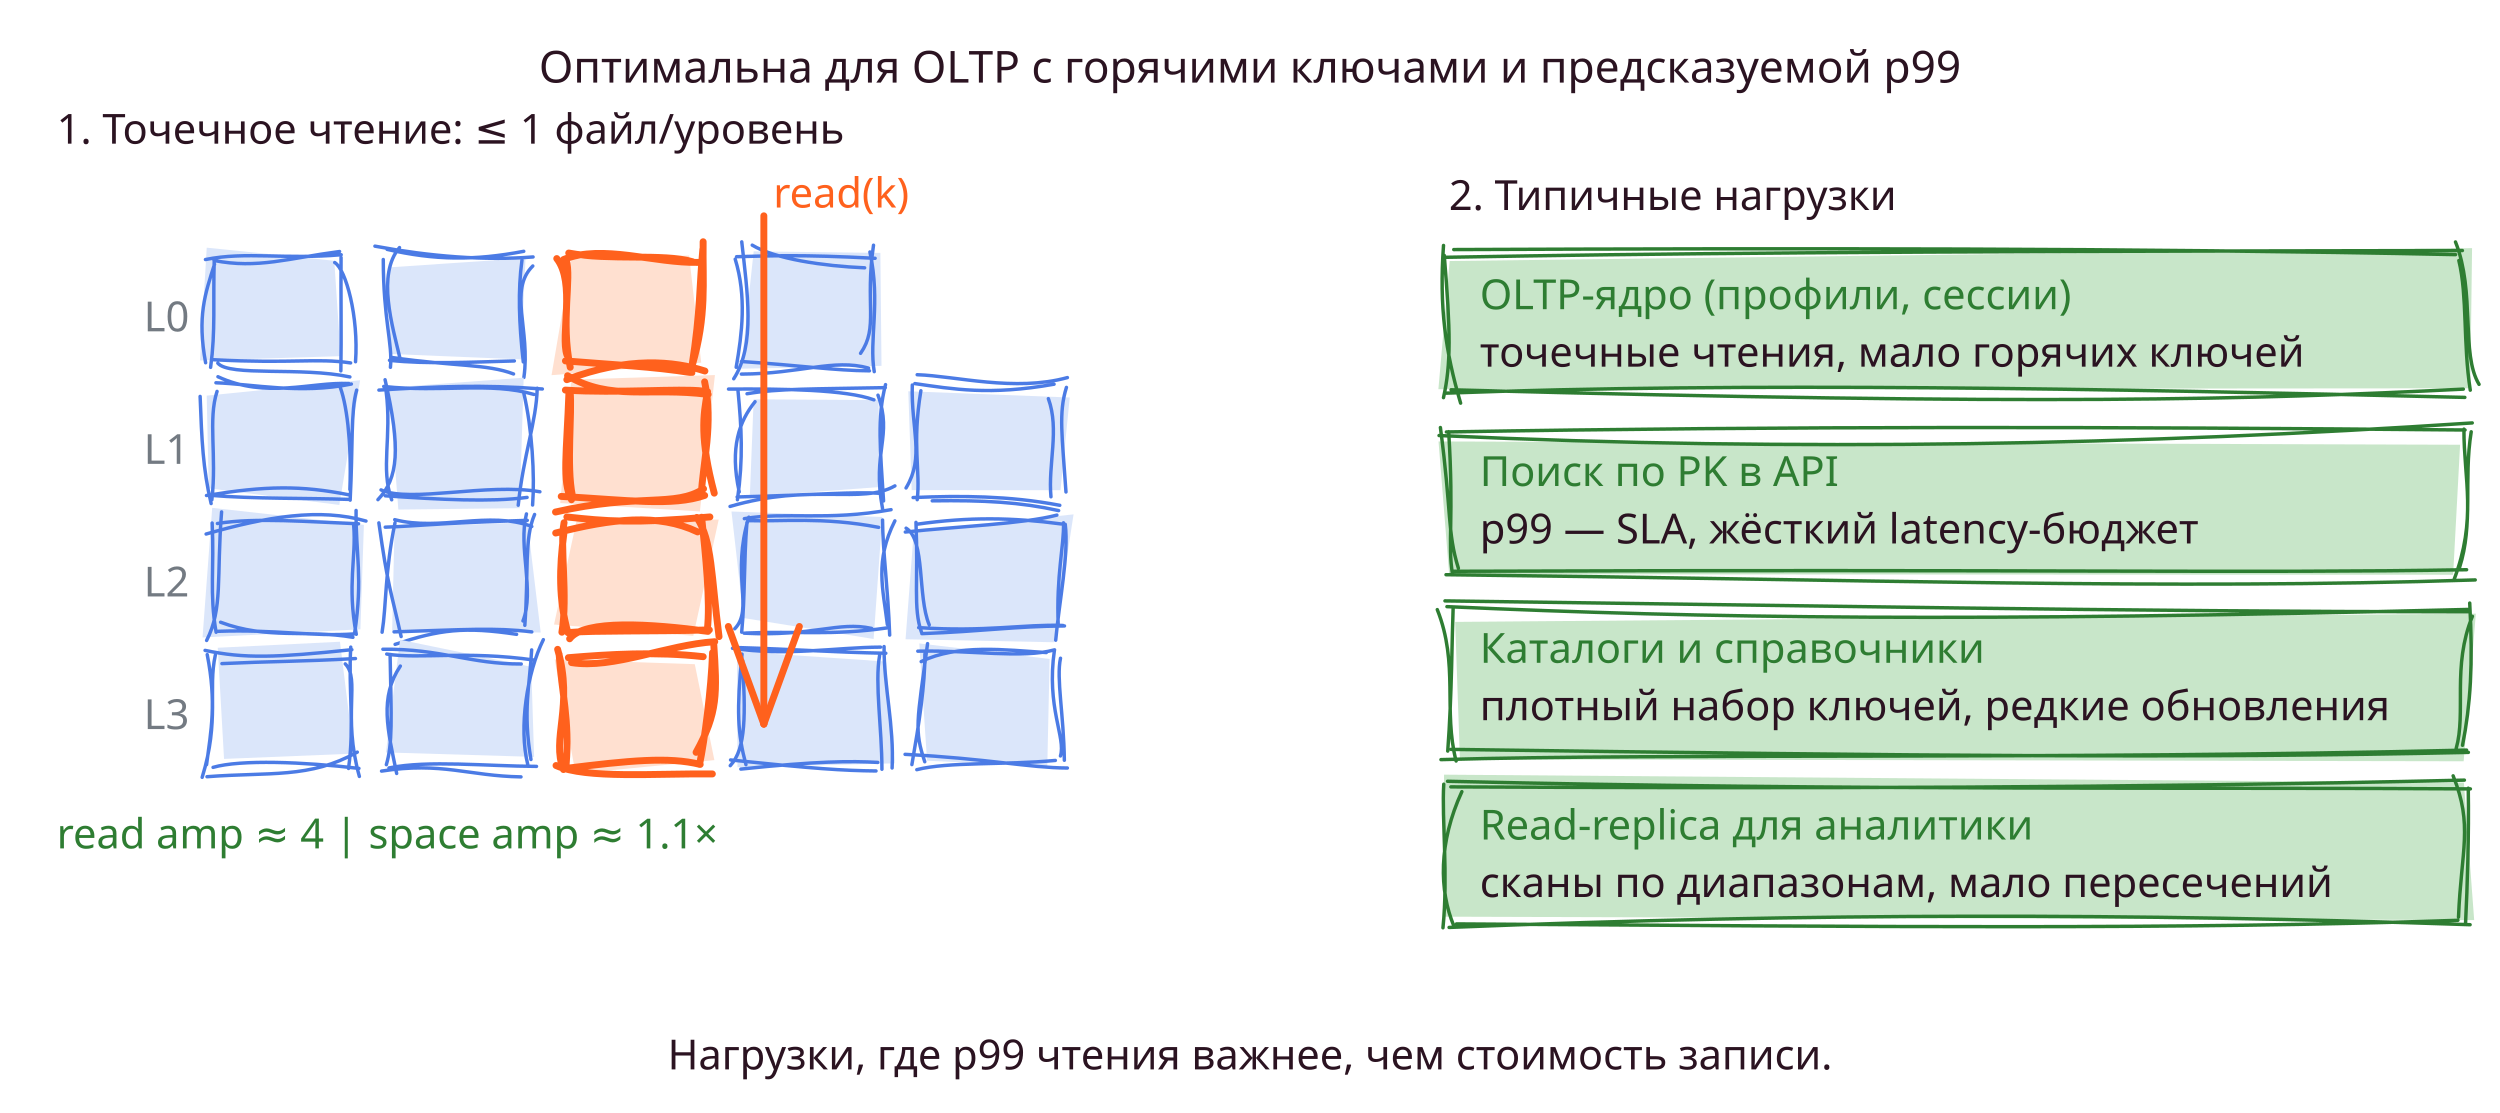
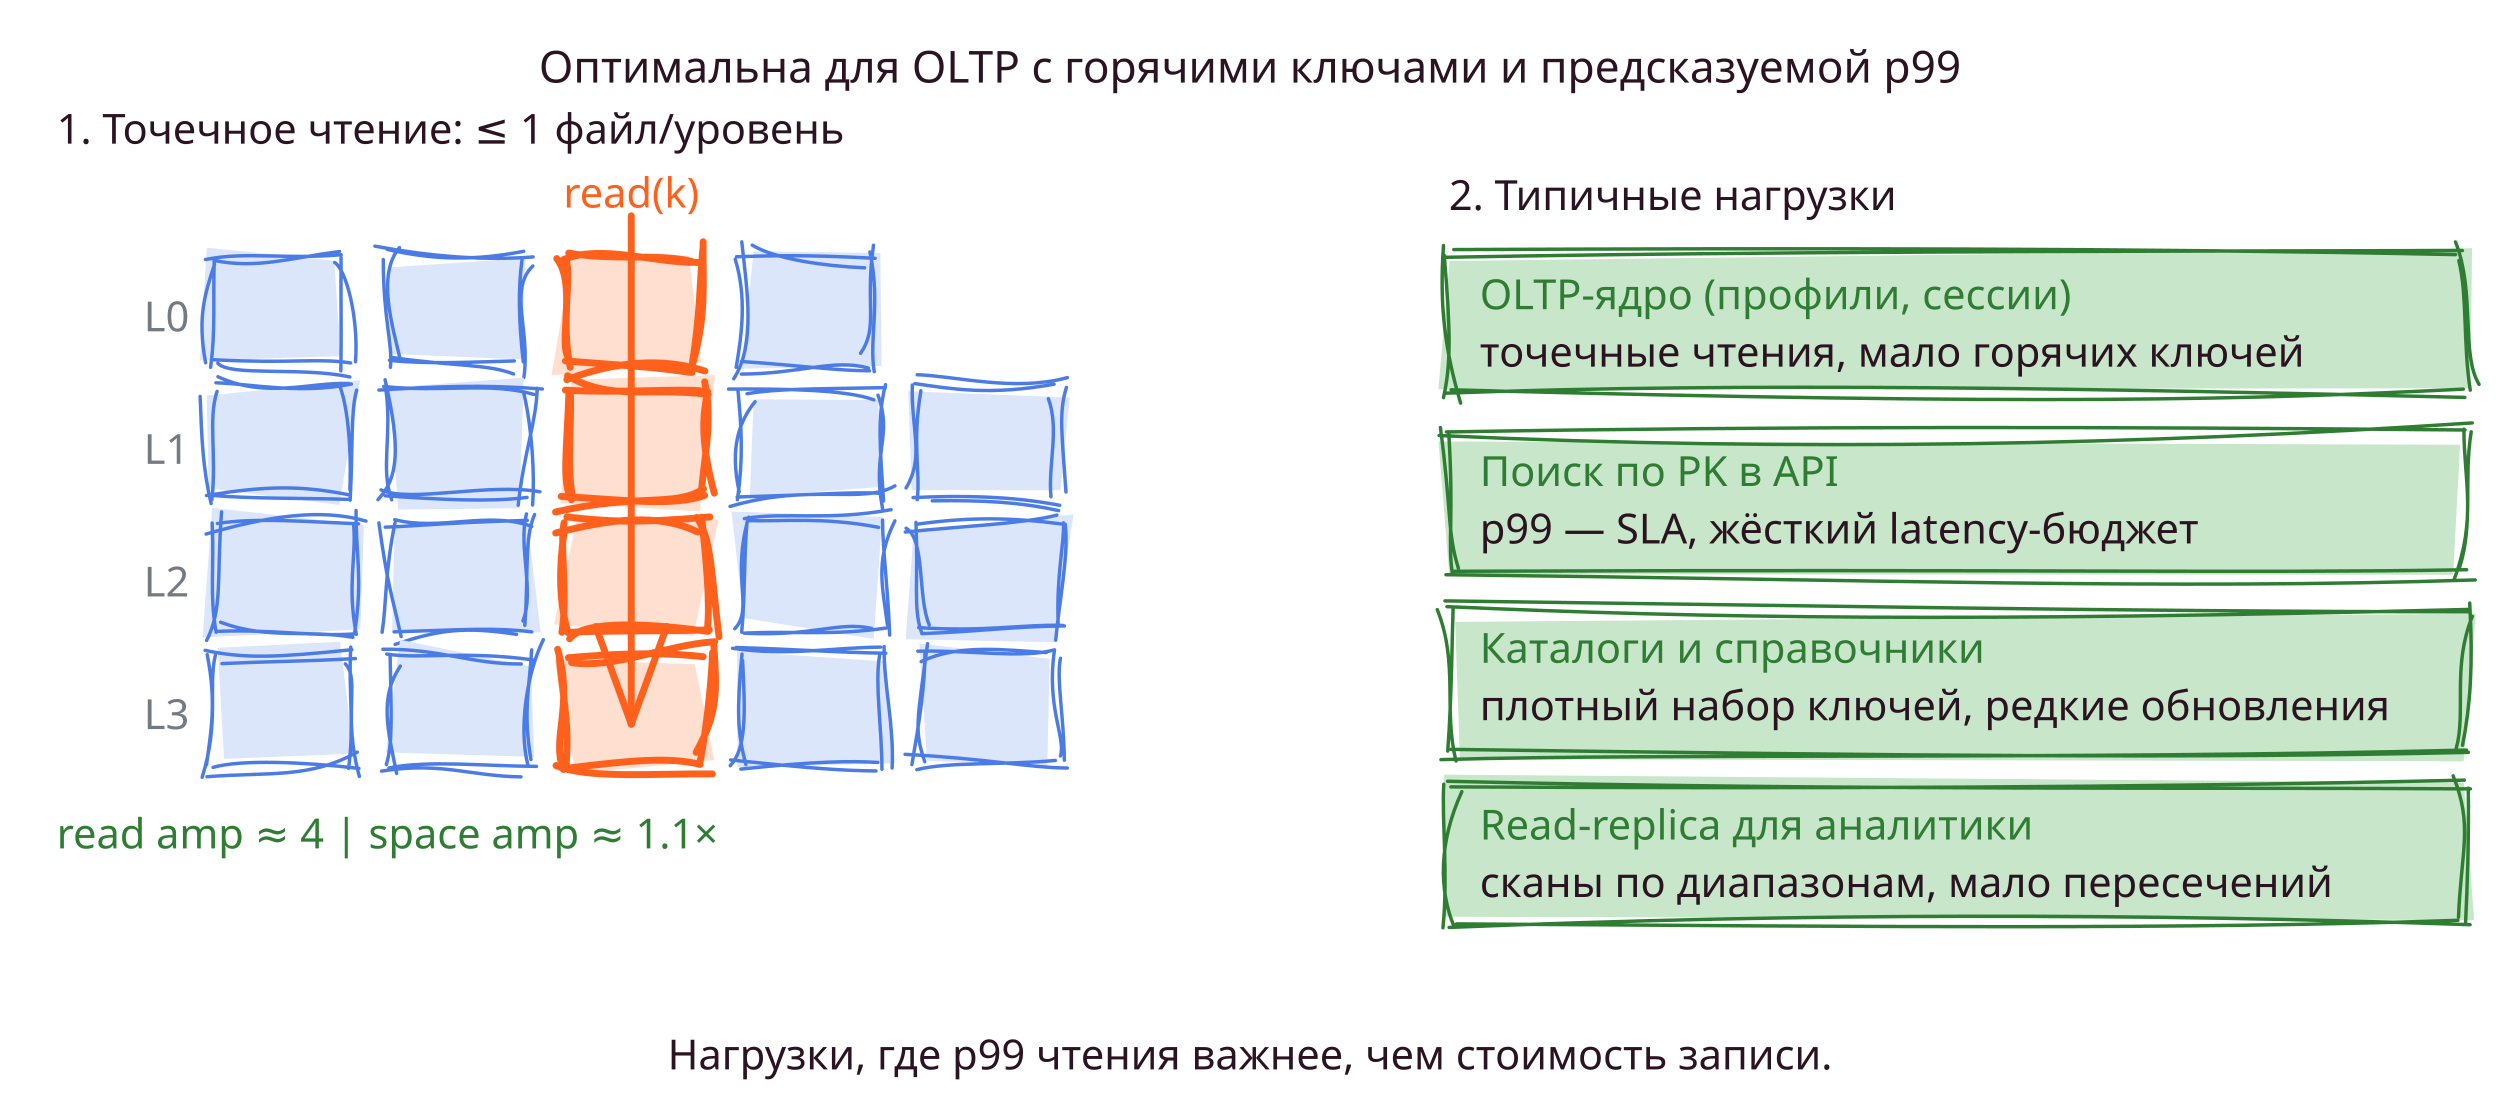
<svg xmlns="http://www.w3.org/2000/svg" version="1.1" viewBox="0 0 722.128 321.277" width="722.128" height="321.277">
  <defs>
    <style>
      @font-face {
        font-family: "Virgil";
        src: url("https://excalidraw.com/Virgil.woff2");
      }
      @font-face {
        font-family: "Cascadia";
        src: url("https://excalidraw.com/Cascadia.woff2");
      }
    </style>
  </defs>
  <rect x="0" y="0" width="722.128" height="321.277" fill="transparent" />
  <g transform="translate(10 10) rotate(0 351.0638 8.93617)">
    <text x="351.064" y="8.9" dominant-baseline="central" font-family="Cascadia, sans-serif" font-size="12.766px" fill="#2B1321" text-anchor="middle" style="white-space: pre;" direction="ltr">Оптимальна для OLTP с горячими ключами и предсказуемой p99</text>
  </g>
  <g transform="translate(16.38298 29.14894) rotate(0 172.3404 7.659574)">
    <text x="0" y="7.7" dominant-baseline="central" font-family="Cascadia, sans-serif" font-size="12px" fill="#2B1321" text-anchor="start" style="white-space: pre;" direction="ltr">1. Точечное чтение: ≤ 1 файл/уровень</text>
  </g>
  <g transform="translate(16.38298 84.04255) rotate(0 19.14894 7.021277)">
    <text x="38.298" y="7.0" dominant-baseline="central" font-family="Cascadia, sans-serif" font-size="12px" fill="#737A82" text-anchor="end" style="white-space: pre;" direction="ltr">L0</text>
  </g>
  <g stroke-linecap="round" transform="translate(61.06383 73.82979) rotate(0 19.14894 15.95745)">
    <path d="M-1.35 -2.29 L35.49 1.49 L37.33 29.05 L-3.29 30.28" stroke="none" stroke-width="0" fill="#DBE6FA" />
    <path d="M0.75 1.41 C13.35 3.91, 22.32 0.73, 37.02 -1.18 M-1.72 1.14 C9.94 -1.24, 21.3 1.17, 37.49 -0.25 M35.62 2 C38.86 3.99, 42.57 17.68, 41.63 30.66 M37.45 0.55 C37.36 11.57, 37.59 23.4, 37.39 33.3 M40 35.05 C26.03 32.05, 5.16 35.03, 1.85 31.07 M40.21 31 C30.08 29.53, 23.59 31.28, 0.63 30.08 M-1.67 30.95 C-4.15 17.64, -1.82 11.01, 0.9 2.5 M-0.23 32.28 C1.22 21.77, 0.45 13.49, 0.82 1.17" stroke="#4B7BE5" stroke-width="1" fill="none" />
  </g>
  <g stroke-linecap="round" transform="translate(112.1277 73.82979) rotate(0 19.14894 15.95745)">
    <path d="M0.25 3.4 L39.67 0.74 L38.34 29.98 L0.42 28.41" stroke="none" stroke-width="0" fill="#DBE6FA" />
    <path d="M-3.83 -2.73 C12.08 0.25, 28.08 1.5, 41.85 0.39 M-0.31 -1.8 C13.33 1.35, 24.92 1.49, 39.16 -1.24 M41.77 3 C34.66 10.03, 41.15 21.35, 39.2 35.19 M38.64 1.35 C37.45 10.11, 37.77 19.47, 39.02 30.7 M36.21 34.19 C28.61 31.27, 19.35 32.07, 1.2 29.45 M36.44 30.43 C23.92 30.77, 11.15 31.42, 0.38 30.25 M3.45 29.83 C1.24 20.37, -3.36 5.41, 3.27 -2.32 M0.65 32.27 C1.33 25.46, -1.41 18.51, -1.42 1.13" stroke="#4B7BE5" stroke-width="1" fill="none" />
  </g>
  <g stroke-linecap="round" transform="translate(163.1915 73.82979) rotate(0 19.14894 15.95745)">
    <path d="M1.85 1.09 L35.85 -0.02 L39.36 30.92 L-3.88 34.54" stroke="none" stroke-width="0" fill="#FFE0D0" />
    <path d="M-0.4 1.13 C10.8 -3.4, 25.84 2.27, 38.67 1.96 M1.09 -0.74 C12.72 1.48, 28.53 -0.67, 36.84 1.77 M39.91 -4 C39.74 8.07, 41 17.02, 36.76 31.71 M39.83 -1.85 C38.82 8.65, 39.24 15.55, 36.65 32.11 M40.42 33.34 C31.53 30.48, 18.21 29.1, 0.54 35.84 M36.66 33.85 C25.41 32, 14.02 31.57, 0.14 30.42 M0.57 28.7 C-1.36 23.1, 3.11 7.82, -2.37 0.86 M1.52 32.26 C-1.28 18.78, 2 6.77, 0.34 1.08" stroke="#FF611D" stroke-width="2" fill="none" />
  </g>
  <g stroke-linecap="round" transform="translate(214.2553 73.82979) rotate(0 19.14894 15.95745)">
    <path d="M3.44 -1.23 L40.04 -0.78 L40.37 31.85 L-0.18 32.67" stroke="none" stroke-width="0" fill="#DBE6FA" />
    <path d="M3.03 -3.02 C9.52 0.94, 23.6 3.04, 35.5 3.53 M-1.5 0.32 C8.46 0.07, 16.83 -0.35, 38.52 0.78 M38.06 -3 C35.55 14.1, 39.57 20.69, 34.32 28.23 M37.02 -1.04 C40.19 13.58, 36.7 24.39, 38.27 33.52 M36.63 32.49 C26.45 29.69, 17.08 34.14, -0.11 34.23 M36.89 33.28 C26.9 33.23, 16.89 31.71, -0.11 30.59 M-2.32 35.58 C4.03 25.83, 1.57 10.22, 0 -3.97 M-1.61 32.26 C0.1 22.47, 1.42 11.79, -1.89 1.03" stroke="#4B7BE5" stroke-width="1" fill="none" />
  </g>
  <g transform="translate(16.38298 122.3404) rotate(0 19.14894 7.021277)">
    <text x="38.298" y="7.0" dominant-baseline="central" font-family="Cascadia, sans-serif" font-size="12px" fill="#737A82" text-anchor="end" style="white-space: pre;" direction="ltr">L1</text>
  </g>
  <g stroke-linecap="round" transform="translate(61.06383 112.1277) rotate(0 20.42553 15.95745)">
    <path d="M-1.36 2.15 L42.95 -2.29 L36.95 33.73 L-0.77 28.93" stroke="none" stroke-width="0" fill="#DBE6FA" />
    <path d="M1.89 -3.31 C15.82 3.19, 28.84 -1.86, 39.7 -1.34 M1.31 -1.56 C12.02 -1.2, 25.61 1.82, 40.43 -1.2 M36.91 -0.99 C38.99 3.8, 40.54 15.27, 40 29.28 M41.96 0.56 C40.21 6.66, 40.91 16.54, 40.08 32.34 M39.61 30.78 C25.97 28.07, 15.6 28.17, -1.42 31 M39.89 32.13 C27.85 31.71, 12 32.02, -0.59 30.92 M-0.08 33.32 C-2.46 23.28, -2.78 15.03, -3.26 2.38 M0.13 32.24 C1.6 19.49, -1.04 9.07, 1.63 0.93" stroke="#4B7BE5" stroke-width="1" fill="none" />
  </g>
  <g stroke-linecap="round" transform="translate(112.1277 112.1277) rotate(0 20.42553 15.95745)">
    <path d="M0.24 -0.17 L39.14 -3.04 L37.97 34.66 L2.93 35.06" stroke="none" stroke-width="0" fill="#DBE6FA" />
    <path d="M-2.68 0.55 C14.54 -0.49, 26.6 -1.11, 44.53 0.23 M-1.29 -0.5 C15.52 1.35, 29.45 -1.91, 42.11 1.81 M43.05 0.01 C42.8 9.84, 39.11 18.94, 37.56 33.8 M39.15 1.36 C41.58 11.59, 42.37 25.38, 41.71 33.75 M43.82 29.92 C28.81 27.28, 6.3 33.21, -2.07 29.38 M40.12 31.55 C29.46 32.95, 15.12 32.18, -0.84 31.09 M-2.96 32.2 C2.93 26.01, 3.68 17.43, -0.9 -2.44 M1.01 32.24 C-2.28 23.18, 1.1 14.1, -0.6 0.89" stroke="#4B7BE5" stroke-width="1" fill="none" />
  </g>
  <g stroke-linecap="round" transform="translate(163.1915 112.1277) rotate(0 20.42553 15.95745)">
    <path d="M1.84 -2.48 L43.32 -3.8 L38.98 35.6 L-1.37 33.19" stroke="none" stroke-width="0" fill="#FFE0D0" />
    <path d="M0.75 -3.6 C13.26 3.83, 24.36 -0.37, 41.35 1.8 M0.12 0.55 C15.02 1.53, 33.28 -0.01, 39.79 0.83 M41.2 1.01 C39.88 7.87, 38.96 14.61, 43.12 30.32 M40.34 -1.83 C42.95 10.13, 39.84 21.45, 39.34 31.16 M40.03 29.07 C31.82 34.49, 21.35 30.25, -2.73 35.77 M40.35 30.98 C31.08 34.19, 18.24 32.33, -1.08 31.26 M2.15 31.07 C0.33 22.36, 2.15 7.07, 1.47 0.73 M1.88 32.23 C-0.9 26.88, 0.51 19.12, 1.16 0.84" stroke="#FF611D" stroke-width="2" fill="none" />
  </g>
  <g stroke-linecap="round" transform="translate(214.2553 112.1277) rotate(0 20.42553 15.95745)">
    <path d="M3.44 3.21 L39.5 3.44 L40 28.54 L2.33 31.32" stroke="none" stroke-width="0" fill="#DBE6FA" />
    <path d="M-3.82 0.26 C11.98 0.15, 30.12 0.38, 38.18 3.37 M1.53 1.61 C10.35 0.08, 20.78 0.26, 41.47 -0.16 M39.35 2.02 C43.69 13.91, 37.54 18.28, 40.68 34.84 M41.53 -1.03 C39.04 8.67, 40.02 17.53, 40.96 32.57 M44.24 28.22 C34.66 33.7, 20.05 27.28, -3.38 34.16 M40.57 30.4 C32.7 29.8, 21.36 30.86, -1.33 31.42 M-0.73 29.95 C-3.56 17.09, -0.66 9.48, 3.84 3.91 M-1.25 32.22 C0.49 20.19, -0.08 11.38, -1.08 0.79" stroke="#4B7BE5" stroke-width="1" fill="none" />
  </g>
  <g stroke-linecap="round" transform="translate(265.3191 112.1277) rotate(0 20.42553 15.95745)">
    <path d="M-2.96 0.89 L43.68 2.69 L41.01 29.47 L-1.97 29.45" stroke="none" stroke-width="0" fill="#DBE6FA" />
    <path d="M-0.39 -3.89 C10.7 -3.53, 27.88 1.13, 43 -3.06 M-1.07 -1.33 C9.86 0.26, 20.61 2.17, 39.15 -1.15 M37.5 3.02 C40.77 11.95, 37.38 21.95, 38.25 31.37 M42.72 -0.23 C40.41 7.22, 41.49 13.6, 42.59 29.98 M40.46 35.36 C29.5 32.91, 18.76 32.32, 3.96 32.54 M40.8 33.83 C26.14 31.04, 12.14 31.01, -1.57 31.59 M-3.61 28.82 C1.84 19.81, -2.2 11.88, -1.8 -0.91 M-0.38 32.21 C0.6 23.89, -1.94 16.4, 0.68 0.74" stroke="#4B7BE5" stroke-width="1" fill="none" />
  </g>
  <g transform="translate(16.38298 160.6383) rotate(0 19.14894 7.021277)">
    <text x="38.298" y="7.0" dominant-baseline="central" font-family="Cascadia, sans-serif" font-size="12px" fill="#737A82" text-anchor="end" style="white-space: pre;" direction="ltr">L2</text>
  </g>
  <g stroke-linecap="round" transform="translate(61.06383 150.4255) rotate(0 20.42553 15.95745)">
    <path d="M0.23 -3.73 L44.05 1.18 L43.04 31.35 L-2.56 33.71" stroke="none" stroke-width="0" fill="#DBE6FA" />
    <path d="M-1.53 3.83 C16.15 -1.25, 31.4 -3.74, 44.65 0.08 M1.74 0.79 C12.86 -1, 28.28 0.34, 42.5 0.87 M41.79 -2.98 C41.66 9.64, 43.81 16.53, 41.37 32.41 M41.1 1.38 C41.88 10.68, 39.14 18.52, 41.85 32.79 M40.88 33.66 C27.18 31.33, 16.17 34.39, 2.66 29.31 M41.25 32.68 C29.38 33.53, 18.38 31.33, 1.94 31.93 M-1.38 34.57 C3.35 25.27, 1.45 16.69, 2.94 -2.56 M1.36 32.2 C-0.62 20.9, 0.88 13.68, 0.21 0.65" stroke="#4B7BE5" stroke-width="1" fill="none" />
  </g>
  <g stroke-linecap="round" transform="translate(112.1277 150.4255) rotate(0 20.42553 15.95745)">
    <path d="M1.83 1.95 L40.23 0.42 L44.06 32.28 L1.14 31.84" stroke="none" stroke-width="0" fill="#DBE6FA" />
    <path d="M1.89 -0.32 C14.87 3.07, 29.16 -2.99, 41.48 1.65 M-0.85 1.85 C8.19 1.54, 15.78 0.61, 40.18 -0.12 M39.94 -1.98 C37.47 7.68, 42.38 20.2, 38.93 28.93 M42.29 -1.82 C39.25 5.23, 40.6 14.59, 39.47 30.2 M37.09 32.8 C22.03 30.54, 14.87 31.43, 2 35.7 M41.48 32.1 C30.99 30.77, 21.5 31.48, 1.7 32.09 M3.74 33.44 C0.74 20, -0.09 19.09, -2.69 0.61 M-1.76 32.19 C-0.51 24.6, -0.98 14.71, 1.97 0.6" stroke="#4B7BE5" stroke-width="1" fill="none" />
  </g>
  <g stroke-linecap="round" transform="translate(163.1915 150.4255) rotate(0 20.42553 15.95745)">
    <path d="M3.43 -0.36 L44.41 -0.34 L37.07 33.22 L-3.16 29.97" stroke="none" stroke-width="0" fill="#FFE0D0" />
    <path d="M-2.68 3.54 C13.59 -0.61, 26.92 -2.24, 38.31 3.22 M0.55 -1.1 C11.7 0.09, 19.61 0.89, 41.86 -1.11 M38.08 -0.97 C42.55 5.72, 42.23 15.87, 44.5 33.46 M39.48 -1.02 C40.62 10.15, 42.07 23.43, 41.1 31.61 M41.3 31.95 C24.87 29.75, 5.58 28.46, 1.35 34.09 M41.7 31.53 C24.44 32.01, 8.28 31.64, 1.45 32.26 M0.86 32.32 C-1.87 22.73, -1.62 13.5, -0.33 3.79 M-0.89 32.19 C0.88 21.91, -1.57 6.97, -0.26 0.55" stroke="#FF611D" stroke-width="2" fill="none" />
  </g>
  <g stroke-linecap="round" transform="translate(214.2553 150.4255) rotate(0 20.42553 15.95745)">
    <path d="M-2.97 -2.68 L40.59 -1.09 L38.09 34.15 L0.55 28.1" stroke="none" stroke-width="0" fill="#DBE6FA" />
    <path d="M0.75 -0.61 C12.31 -2.65, 24.68 0.14, 43.13 -3.21 M1.96 -0.04 C11.2 0.28, 23.44 -1.21, 39.54 1.9 M44.23 0.03 C38.35 11.76, 40.8 19.54, 42.06 29.98 M40.67 -0.21 C40.71 8.69, 42.26 19.51, 42.73 33.02 M37.51 31.09 C27.88 28.96, 20.62 33.5, 0.69 32.47 M41.93 30.95 C26.06 33.25, 15.4 31.79, 1.21 32.43 M-2.02 31.19 C3.53 25.46, -3.16 15.9, 2.04 -1.04 M-0.02 32.18 C0.99 21.61, 0.57 11.99, 1.5 0.5" stroke="#4B7BE5" stroke-width="1" fill="none" />
  </g>
  <g stroke-linecap="round" transform="translate(265.3191 150.4255) rotate(0 20.42553 15.95745)">
    <path d="M-1.37 3.01 L44.78 -1.85 L39.1 35.09 L-3.75 34.23" stroke="none" stroke-width="0" fill="#DBE6FA" />
    <path d="M-3.82 3.25 C11.03 1.67, 30.44 0.89, 39.96 -1.64 M-0.64 1.02 C14.7 -1.17, 27.28 -0.94, 41.22 0.92 M42.38 1.03 C43.44 9.8, 40.65 23.21, 39.62 34.5 M41.87 0.59 C42.08 7.23, 39.72 15.58, 40.36 30.43 M41.72 30.24 C30.72 29.81, 19.33 32.17, 0.04 30.86 M42.16 30.38 C27.67 30.49, 18.52 31.95, 0.96 32.6 M3.09 30.07 C-0.36 21.8, 2.03 5.54, -3.59 2.14 M0.85 32.17 C-1.62 25.31, -0.02 17.01, -0.74 0.46" stroke="#4B7BE5" stroke-width="1" fill="none" />
  </g>
  <g transform="translate(16.38298 198.9362) rotate(0 19.14894 7.021277)">
    <text x="38.298" y="7.0" dominant-baseline="central" font-family="Cascadia, sans-serif" font-size="12px" fill="#737A82" text-anchor="end" style="white-space: pre;" direction="ltr">L3</text>
  </g>
  <g stroke-linecap="round" transform="translate(61.06383 188.7234) rotate(0 20.42553 15.95745)">
    <path d="M1.83 -1.62 L37.14 -3.36 L41.13 28.96 L3.65 30.49" stroke="none" stroke-width="0" fill="#DBE6FA" />
    <path d="M3.04 2.96 C16.48 2.31, 25.96 2.38, 41.61 1.5 M-1.83 -0.86 C9.54 1.56, 18.61 1.24, 40.57 -1.06 M38.67 3.04 C43.05 7.49, 37.79 17.79, 42.74 35.55 M40.25 -1.8 C39.54 10.7, 41.37 20.5, 39.61 33.25 M42.14 28.53 C28.4 36.23, 16.74 34.24, -1.27 35.63 M42.61 33.23 C26.74 31.34, 8.42 30.63, 0.48 32.93 M-2.67 35.81 C2.43 19.26, -1.05 10.34, 1.14 0.49 M-1.4 32.16 C-0.12 22.32, 1.53 14.29, -1.21 0.36" stroke="#4B7BE5" stroke-width="1" fill="none" />
  </g>
  <g stroke-linecap="round" transform="translate(112.1277 188.7234) rotate(0 20.42553 15.95745)">
    <path d="M3.43 -3.93 L41.32 3.89 L42.15 29.9 L-0.65 28.62" stroke="none" stroke-width="0" fill="#DBE6FA" />
    <path d="M-1.53 -1.19 C15.2 -1.37, 23.72 3.13, 38.43 3.07 M-0.42 0.2 C9.04 1.74, 22.44 -0.86, 42.25 1.95 M44.82 -3.96 C40.13 5.53, 37.64 21.46, 40.31 32.07 M41.44 -1 C40.91 9.24, 38.84 16.57, 41.24 30.66 M38.36 35.68 C23.24 35.44, 15.44 31.28, -1.92 34.01 M42.84 32.65 C28.35 32.59, 11.54 30.79, 0.23 33.1 M2.45 34.69 C-0.18 21.99, -2.58 12.75, 3.51 3.67 M-0.53 32.15 C1.27 26.02, 0.94 19.32, 0.55 0.31" stroke="#4B7BE5" stroke-width="1" fill="none" />
  </g>
  <g stroke-linecap="round" transform="translate(163.1915 188.7234) rotate(0 20.42553 15.95745)">
    <path d="M-2.98 1.76 L37.5 3.13 L43.16 30.84 L3.06 34.75" stroke="none" stroke-width="0" fill="#FFE0D0" />
    <path d="M1.9 2.67 C13.92 4.59, 29.48 -2.49, 43.26 -3.37 M0.98 1.25 C12.54 0.29, 26.28 -0.59, 39.93 0.96 M42.96 -2.96 C43.94 11.57, 44.21 17.13, 37.87 28.59 M42.63 -0.2 C42.28 10.17, 40.3 25.41, 38.87 32.07 M42.57 34.83 C26.08 34.65, 6.15 36.32, -2.58 32.4 M39.06 32.08 C29.97 29.83, 18.66 30.94, -0.01 33.26 M-0.43 33.56 C-4.06 24.72, 2.6 15.15, -2.12 -1.16 M0.34 32.14 C1.38 19.33, -0.92 11.58, -1.69 0.26" stroke="#FF611D" stroke-width="2" fill="none" />
  </g>
  <g stroke-linecap="round" transform="translate(214.2553 188.7234) rotate(0 20.42553 15.95745)">
    <path d="M-1.38 -0.56 L41.69 2.37 L44.18 31.77 L-1.24 32.88" stroke="none" stroke-width="0" fill="#DBE6FA" />
    <path d="M-2.67 -1.47 C12.64 0.91, 27.24 -1.74, 40.09 -1.8 M-1.61 -1.69 C16.04 -1.16, 26.11 -0.32, 41.61 -0.03 M41.11 -1.96 C41.02 9.6, 44.06 20.8, 43.43 33.11 M39.82 0.6 C38.38 8.71, 40.49 21.49, 40.49 33.48 M38.78 33.97 C29.1 33.86, 21.19 33.35, -3.23 30.79 M39.29 31.5 C31.59 31.07, 21.78 31.1, -0.26 33.43 M-3.32 32.44 C1.33 27.44, 1.07 17.56, 0.24 2.02 M1.21 32.14 C-1.23 23.03, -1.51 16.6, 0.08 0.22" stroke="#4B7BE5" stroke-width="1" fill="none" />
  </g>
  <g stroke-linecap="round" transform="translate(265.3191 188.7234) rotate(0 20.42553 15.95745)">
    <path d="M0.22 -2.87 L37.87 1.62 L37.19 32.71 L2.46 31.01" stroke="none" stroke-width="0" fill="#DBE6FA" />
    <path d="M0.76 2.38 C11.36 -2.77, 25 -0.99, 36.91 -0.23 M-0.21 -0.63 C15.54 -0.98, 29.95 1.59, 39.29 -1.02 M39.26 -0.96 C36.83 15.64, 42.64 24.47, 40.99 29.64 M41.01 1.41 C39.75 7.25, 41.95 17.56, 42.12 30.88 M42.99 33.12 C31.94 33.07, 19.89 30.39, -3.89 29.17 M39.52 30.93 C25.03 32.31, 8.56 31.26, -0.5 33.6 M1.8 31.31 C-1.27 22.17, -0.47 19.96, 2.61 -2.81 M-1.92 32.13 C0.16 20.34, 1.9 8.86, 1.84 0.17" stroke="#4B7BE5" stroke-width="1" fill="none" />
  </g>
  <g stroke-linecap="round">
-     <g transform="translate(220.6383 62.34043) rotate(0 0 73.40426)">
+     <g transform="translate(182.3404 62.34043) rotate(0 0 73.40426)">
      <path d="M0 0 C0 24.47, 0 122.34, 0 146.81 M0 0 C0 24.47, 0 122.34, 0 146.81" stroke="#FF611D" stroke-width="2" fill="none" />
    </g>
-     <g transform="translate(220.6383 62.34043) rotate(0 0 73.40426)">
+     <g transform="translate(182.3404 62.34043) rotate(0 0 73.40426)">
      <path d="M-10.26 118.62 C-6.81 128.09, -3.36 137.57, 0 146.81 M-10.26 118.62 C-7.91 125.09, -5.55 131.55, 0 146.81" stroke="#FF611D" stroke-width="2" fill="none" />
    </g>
-     <g transform="translate(220.6383 62.34043) rotate(0 0 73.40426)">
+     <g transform="translate(182.3404 62.34043) rotate(0 0 73.40426)">
      <path d="M10.26 118.62 C6.81 128.09, 3.36 137.57, 0 146.81 M10.26 118.62 C7.91 125.09, 5.55 131.55, 0 146.81" stroke="#FF611D" stroke-width="2" fill="none" />
    </g>
  </g>
-   <g transform="translate(201.4894 48.29787) rotate(0 41.48936 7.021277)">
+   <g transform="translate(140.8511 48.29787) rotate(0 41.48936 7.021277)">
    <text x="41.489" y="7.0" dominant-baseline="central" font-family="Cascadia, sans-serif" font-size="12px" fill="#FF611D" text-anchor="middle" style="white-space: pre;" direction="ltr">read(k)</text>
  </g>
  <g transform="translate(16.38298 233.4043) rotate(0 172.3404 7.021277)">
    <text x="0" y="7.0" dominant-baseline="central" font-family="Cascadia, sans-serif" font-size="12px" fill="#2E7D32" text-anchor="start" style="white-space: pre;" direction="ltr">read amp ≈ 4   |   space amp ≈ 1.1×</text>
  </g>
  <g transform="translate(418.5106 48.29787) rotate(0 146.8085 7.659574)">
    <text x="0" y="7.7" dominant-baseline="central" font-family="Cascadia, sans-serif" font-size="12px" fill="#2B1321" text-anchor="start" style="white-space: pre;" direction="ltr">2. Типичные нагрузки</text>
  </g>
  <g stroke-linecap="round" transform="translate(418.5106 73.82979) rotate(0 146.8085 20.42553)">
    <path d="M0.22 1.56 L295.55 -2.16 L295.03 38.33 L-3.03 38.59" stroke="none" stroke-width="0" fill="#C8E6C9" />
    <path d="M1.41 -1.74 C98.15 -2.15, 199.17 -2.22, 290.78 -0.28 M-0.88 0.49 C59.2 -0.59, 117.66 -1.21, 292.75 -1.46 M290.76 -3.94 C296.58 10.62, 292.22 28.4, 297.57 37.19 M291.73 1.42 C294.23 11.68, 292.91 25.36, 295.03 38.87 M293.02 38.57 C232.33 41.58, 172.52 43.4, 0.63 38.76 M293.46 40.96 C188.29 38.38, 85.03 36.53, -1.28 39.75 M3.39 42.62 C-0.99 27.74, -2.83 14.9, -1.55 -2.93 M-1.56 41.03 C0.63 31.33, 0.5 22.06, -1.34 -0.07" stroke="#2E7D32" stroke-width="1" fill="none" />
  </g>
  <g transform="translate(427.4468 77.65957) rotate(0 140.4255 7.021277)">
    <text x="0" y="7.0" dominant-baseline="central" font-family="Cascadia, sans-serif" font-size="12px" fill="#2E7D32" text-anchor="start" style="white-space: pre;" direction="ltr">OLTP-ядро (профили, сессии)</text>
  </g>
  <g transform="translate(427.4468 94.25532) rotate(0 140.4255 7.021277)">
    <text x="0" y="7.0" dominant-baseline="central" font-family="Cascadia, sans-serif" font-size="12px" fill="#2B1321" text-anchor="start" style="white-space: pre;" direction="ltr">точечные чтения, мало горячих ключей</text>
  </g>
  <g stroke-linecap="round" transform="translate(418.5106 124.8936) rotate(0 146.8085 20.42553)">
    <path d="M-2.99 2.62 L292.09 3.57 L290.08 41.13 L0.08 40.98" stroke="none" stroke-width="0" fill="#C8E6C9" />
    <path d="M-2.84 0.91 C101.25 5.71, 200.13 3.62, 295.6 -2.73 M-0.72 -0.12 C97.76 -1.86, 193.66 -1.61, 293.52 -0.69 M293.2 -0.94 C293.14 13.5, 297.08 24.95, 290.26 42.75 M295.3 -0.17 C293.05 13.78, 296 26.54, 291.91 39.09 M296.46 42.62 C207.97 45.52, 120.12 42.49, -0.83 41.11 M293.97 39.67 C232.92 40.76, 171.06 39.47, 1.15 40.12 M2.74 39.24 C-0.51 28.63, 0.85 23.52, -2.45 -1.4 M1.06 41.01 C-0.43 32.2, 1.51 24.67, -0.06 -0.21" stroke="#2E7D32" stroke-width="1" fill="none" />
  </g>
  <g transform="translate(427.4468 128.7234) rotate(0 140.4255 7.021277)">
    <text x="0" y="7.0" dominant-baseline="central" font-family="Cascadia, sans-serif" font-size="12px" fill="#2E7D32" text-anchor="start" style="white-space: pre;" direction="ltr">Поиск по PK в API</text>
  </g>
  <g transform="translate(427.4468 145.3191) rotate(0 140.4255 7.021277)">
    <text x="0" y="7.0" dominant-baseline="central" font-family="Cascadia, sans-serif" font-size="12px" fill="#2B1321" text-anchor="start" style="white-space: pre;" direction="ltr">p99 — SLA, жёсткий latency-бюджет</text>
  </g>
  <g stroke-linecap="round" transform="translate(418.5106 175.9574) rotate(0 146.8085 20.42553)">
    <path d="M1.81 3.68 L296.64 1.3 L293.12 43.94 L3.19 43.37" stroke="none" stroke-width="0" fill="#C8E6C9" />
    <path d="M-1.13 -2.39 C98.4 -1.12, 195.15 0.72, 294.47 0.77 M-0.56 -0.73 C74.63 2.63, 149.24 3.75, 294.29 0.08 M295.64 2.07 C289.7 16.55, 293.93 29.84, 290.94 40.32 M294.87 -1.76 C295.86 15.88, 295.1 27.71, 292.79 39.32 M293.96 40.71 C177.65 43.52, 61.77 41.59, -2.29 43.46 M294.48 41.37 C215.85 43.14, 136.66 42.4, 0.6 40.5 M2.09 43.86 C-1.67 29.36, 2.9 15.81, -3.35 0.13 M-0.33 40.99 C0.88 24.89, 0.9 6.95, 1.23 -0.36" stroke="#2E7D32" stroke-width="1" fill="none" />
  </g>
  <g transform="translate(427.4468 179.7872) rotate(0 140.4255 7.021277)">
    <text x="0" y="7.0" dominant-baseline="central" font-family="Cascadia, sans-serif" font-size="12px" fill="#2E7D32" text-anchor="start" style="white-space: pre;" direction="ltr">Каталоги и справочники</text>
  </g>
  <g transform="translate(427.4468 196.383) rotate(0 140.4255 7.021277)">
    <text x="0" y="7.0" dominant-baseline="central" font-family="Cascadia, sans-serif" font-size="12px" fill="#2B1321" text-anchor="start" style="white-space: pre;" direction="ltr">плотный набор ключей, редкие обновления</text>
  </g>
  <g stroke-linecap="round" transform="translate(418.5106 227.0213) rotate(0 146.8085 20.42553)">
    <path d="M-1.4 -3.26 L293.19 -0.96 L296.16 38.75 L-1.71 37.76" stroke="none" stroke-width="0" fill="#C8E6C9" />
    <path d="M0.57 0.27 C101.51 0.78, 196.12 0.6, 293.33 -1.68 M-0.39 -1.35 C113.19 1.37, 225.24 0.37, 295.06 0.85 M290.08 -2.92 C295.89 11.44, 292.42 18.39, 291.63 37.89 M294.45 0.65 C294.67 13.99, 294.2 28.89, 293.67 39.55 M291.46 38.81 C212.01 41.51, 126.82 40.68, 2.2 39.85 M294.98 40.08 C198.77 36.79, 105.23 36.59, 0.06 40.87 M1.45 40.48 C-2.83 30.25, -3.05 16.43, 3.75 1.65 M-1.71 40.97 C-0.17 25.76, -2.09 9.56, -1.48 -0.5" stroke="#2E7D32" stroke-width="1" fill="none" />
  </g>
  <g transform="translate(427.4468 230.8511) rotate(0 140.4255 7.021277)">
    <text x="0" y="7.0" dominant-baseline="central" font-family="Cascadia, sans-serif" font-size="12px" fill="#2E7D32" text-anchor="start" style="white-space: pre;" direction="ltr">Read-replica для аналитики</text>
  </g>
  <g transform="translate(427.4468 247.4468) rotate(0 140.4255 7.021277)">
    <text x="0" y="7.0" dominant-baseline="central" font-family="Cascadia, sans-serif" font-size="12px" fill="#2B1321" text-anchor="start" style="white-space: pre;" direction="ltr">сканы по диапазонам, мало пересечений</text>
  </g>
  <g transform="translate(10 297.234) rotate(0 351.0638 7.021277)">
    <text x="351.064" y="7.0" dominant-baseline="central" font-family="Cascadia, sans-serif" font-size="12px" fill="#2B1321" text-anchor="middle" style="white-space: pre;" direction="ltr">Нагрузки, где p99 чтения важнее, чем стоимость записи.</text>
  </g>
</svg>
